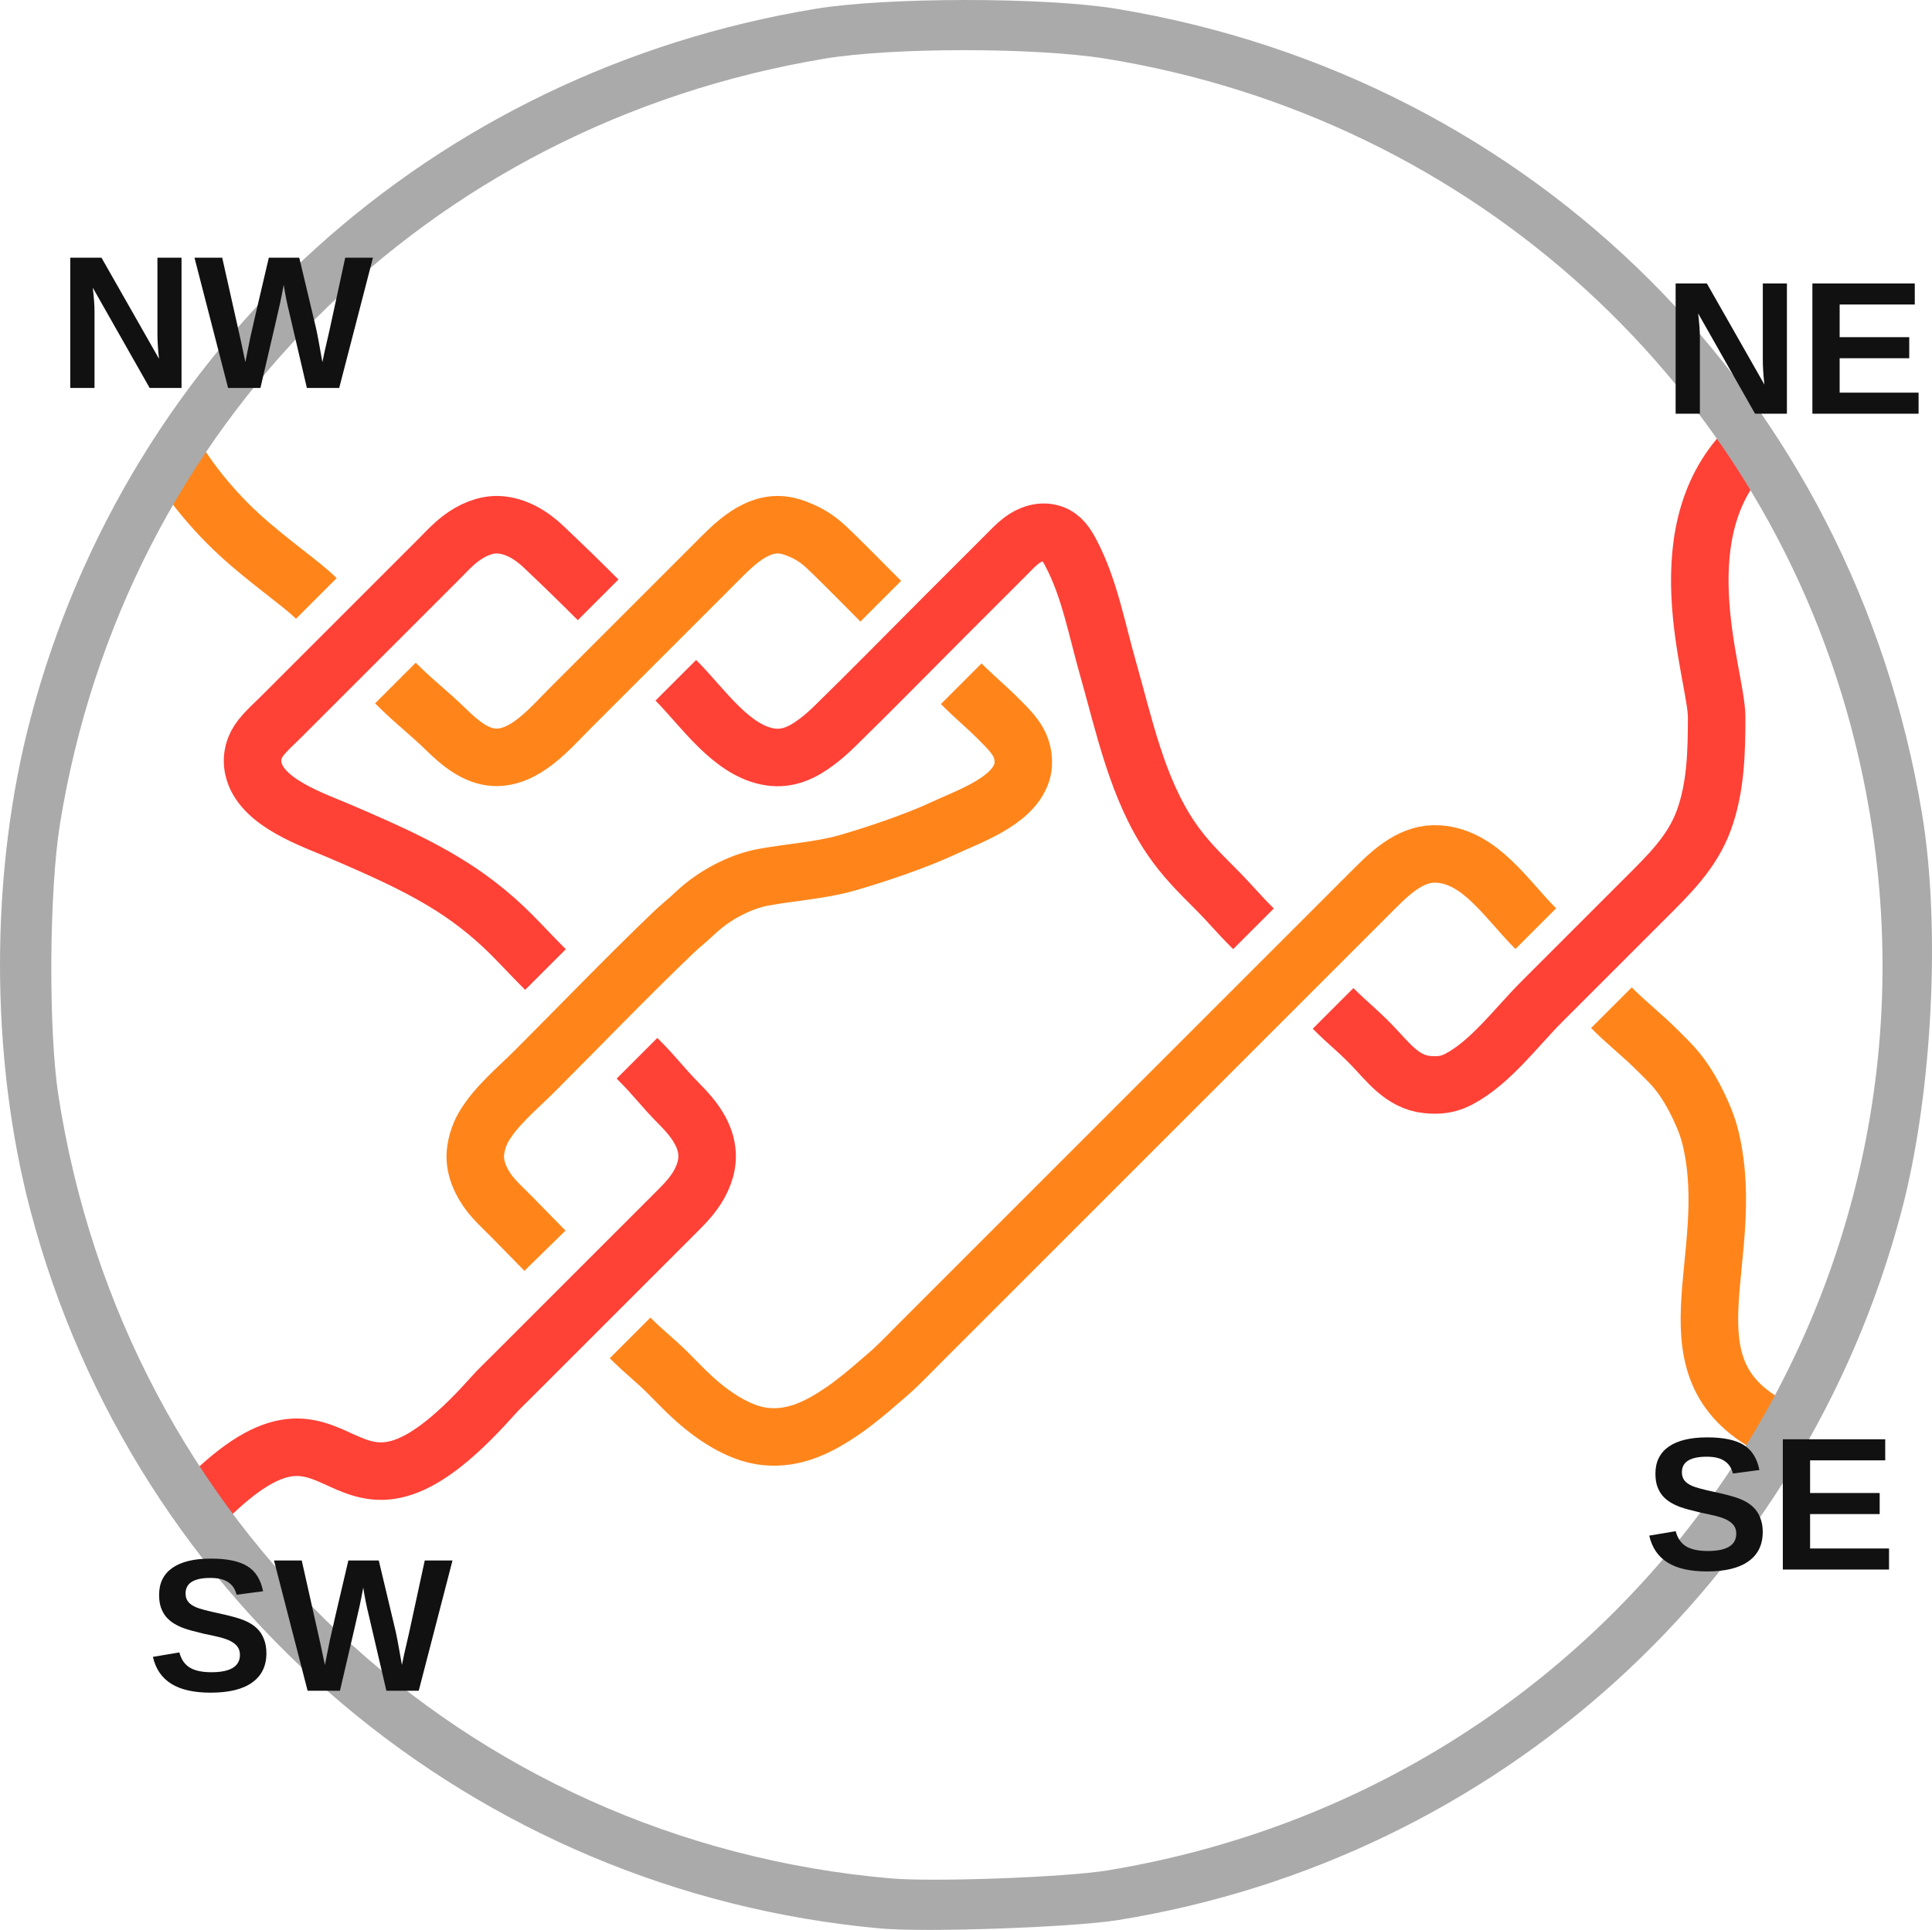
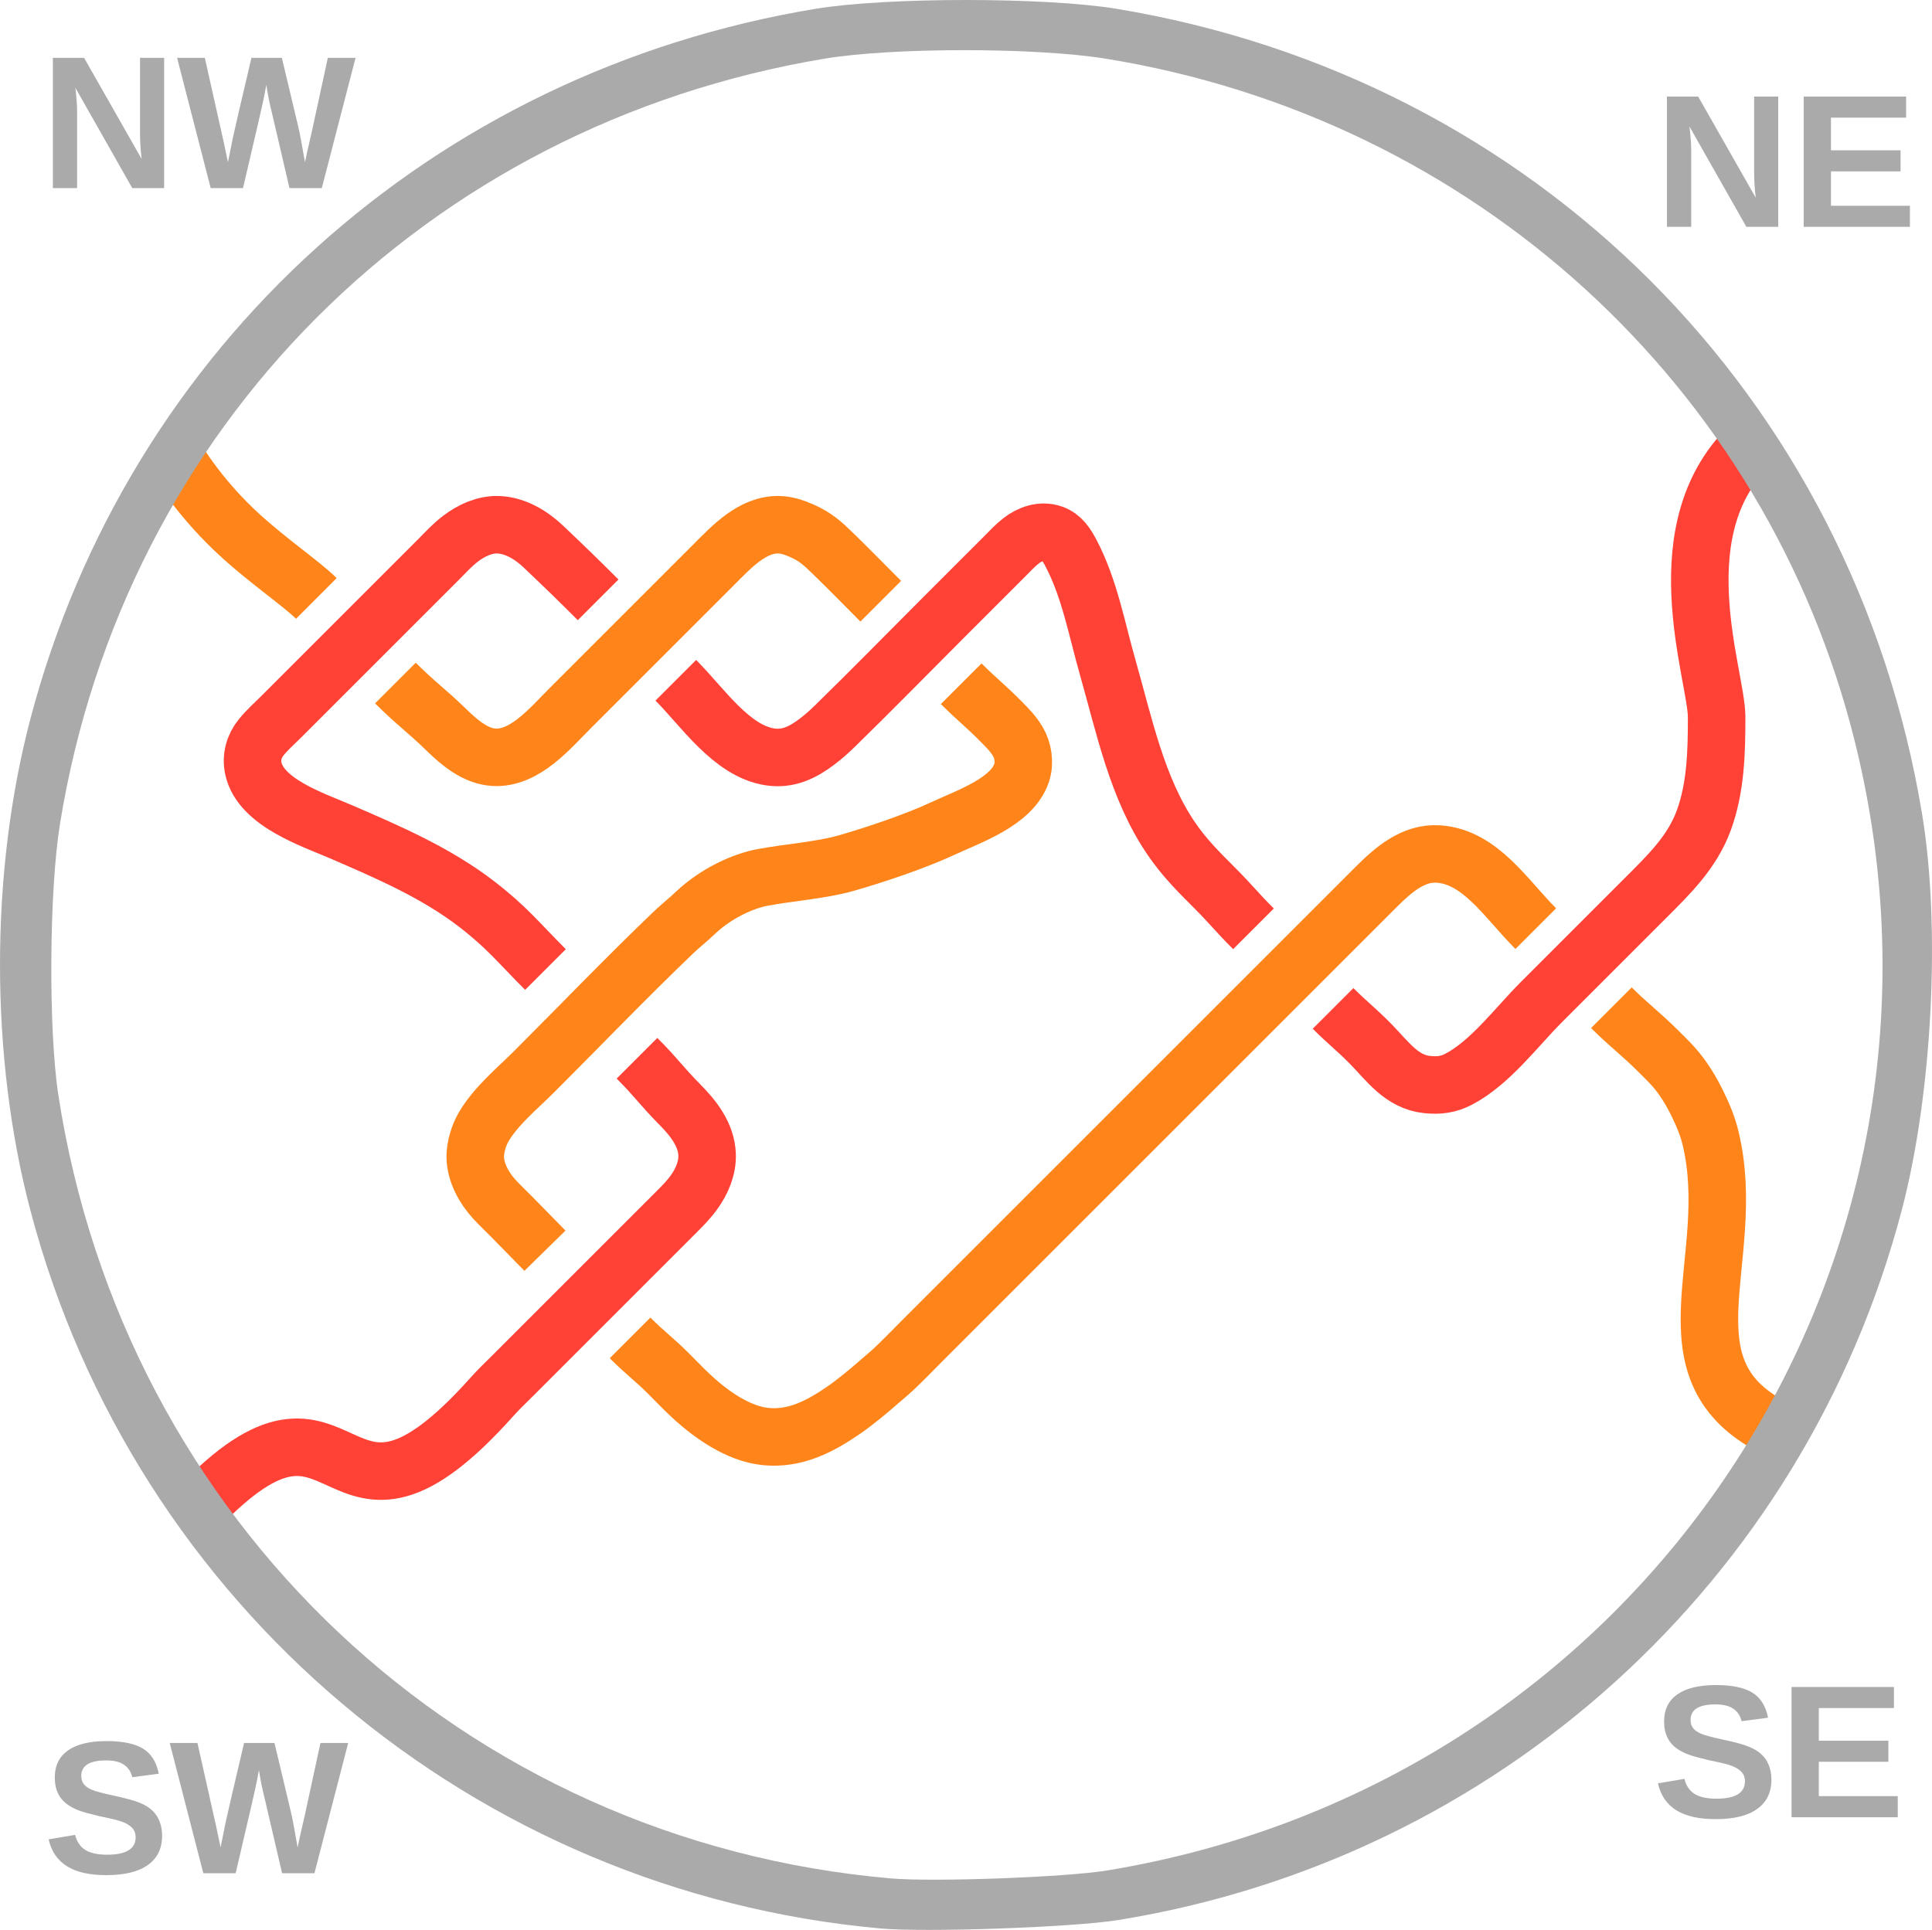
<svg xmlns="http://www.w3.org/2000/svg" viewBox="0 0 190.451 190.287" version="1.1" id="svg21826" xml:space="preserve">
  <defs id="defs21823" />
  <g id="layer1" transform="translate(-9.222851,-48.35235)">
    <g id="g137" transform="matrix(0.2211286,0,0,0.2211286,2.944805,1.078883)">
      <path class="stroke-orange" style="display:inline;fill:none;stroke:#FF851B;stroke-width:25.638;stroke-dasharray:none;stroke-opacity:1" d="m 169.409,480.631 c -6.486,-6.486 -21.246,-16.476 -34.2,-28.353 -15.889,-14.569 -26.526,-30.045 -31.812,-40.081 m 101.264,106.154 c 8.971,8.971 13.916,12.277 22.991,21.126 5.647,5.506 12.819,11.544 21,11.971 13.738,0.716 24.849,-12.805 34,-21.956 l 64,-64 c 7.728,-7.728 17.178,-18.052 29,-17.733 3.528,0.095 6.788,1.223 10,2.613 6.188,2.678 9.581,5.826 14,10.135 8.423,8.214 12.962,12.947 21.374,21.359 m 35.869,36.794 c 7.361,7.361 10.56,9.549 17.753,16.832 3.004,3.041 5.362,5.349 7.521,9 2.26,3.822 3.215,9.313 1.629,14 -4.368,12.913 -23.621,19.358 -35.146,24.742 -12.009,5.61 -30.273,11.776 -43,15.399 -11.27,3.208 -25.409,4.181 -37,6.323 -9.306,1.72 -19.459,6.829 -27,13.001 -2.152,1.761 -3.874,3.472 -6,5.37 -2.471,2.206 -4.511,3.826 -7,6.205 -20.291,19.402 -41.947,41.907 -62,61.961 -7.68,7.68 -17.348,15.555 -22.776,25 -2.114,3.679 -3.623,8.795 -3.623,13 0,7.013 3.954,14.056 8.493,19 2.821,3.073 5.082,5.116 7.907,8 l 14.673,14.981 m 37.953,38.879 c 7.089,7.089 10.387,9.153 17.374,16.14 3.517,3.517 6.313,6.482 10,9.911 8.757,8.144 20.917,16.706 33,17.919 13.257,1.331 24.377,-4.52 35,-11.855 5.066,-3.498 11.578,-8.927 16,-12.819 2.081,-1.832 3.829,-3.222 6,-5.245 4.307,-4.012 8.291,-8.202 13,-12.911 46.667,-46.667 93.333,-93.333 140,-140 l 62,-62 c 7.865,-7.862 16.749,-15.684 28,-14.909 18.71,1.288 30.192,20.101 43.374,33.283 m 33.71,35.252 c 7.82,7.82 13.164,11.619 20.916,19.374 2.412,2.413 4.572,4.474 6.826,7 4.454,4.99 7.992,10.963 10.915,17 2.411,4.981 4.337,9.671 5.604,15 12.885,54.185 -24.072,103.72 29.855,129.761" id="path137" />
      <path class="stroke-red" style="display:inline;fill:none;stroke:#FF4136;stroke-width:25.638;stroke-dasharray:none;stroke-opacity:1" d="m 810.583,410.503 c -42.221,37.457 -16.932,104.104 -16.932,122.988 0,15.703 -0.373,31.402 -5.695,46 -5.24,14.372 -15.672,24.367 -26.305,35 l -46,46 c -11.28,11.28 -22.878,27.123 -37,34.506 -4.534,2.371 -8.68,2.91 -14,2.389 -11.367,-1.112 -17.772,-10.507 -25.015,-17.896 -6.796,-6.933 -10.074,-9.163 -16.976,-16.065 m -351.103,-17.336 c -12.256,-12.256 -17.217,-18.848 -30.907,-29.363 -17.913,-13.758 -39.316,-23.03 -60,-31.954 -12.682,-5.472 -35.972,-13.044 -39.301,-28.281 -1.114,-5.097 0.304,-10.063 3.529,-14 2.898,-3.537 5.492,-5.721 8.772,-9 10.569,-10.569 21.59,-21.59 32,-32 12.311,-12.311 25.366,-25.366 38,-38 3.614,-3.614 6.059,-6.439 10,-9.471 4.949,-3.807 11.072,-6.531 17,-6.255 7.596,0.355 14.591,4.621 20,9.765 9.846,9.364 14.753,14.096 24.374,23.717 m 34.636,35.869 c 11.922,11.922 24.762,31.534 41.991,34.161 7.939,1.21 14.448,-1.844 21,-6.827 3.059,-2.327 5.138,-4.183 8,-6.975 15.785,-15.397 33.3,-33.285 49,-48.985 8.542,-8.542 18.622,-18.636 27,-27 2.445,-2.441 4.301,-4.522 7,-6.606 3.774,-2.913 8.971,-4.886 13.985,-3.116 4.103,1.449 6.29,5.03 8.23,8.721 8.231,15.667 11.48,33.873 16.363,51 7.325,25.693 13.029,53.709 28.167,76 5.815,8.562 12.061,14.808 19.254,22 7.849,7.849 9.628,10.553 17.523,18.449 M 116.196,886.706 c 69.34,-73.102 58.451,31.773 131.63,-50.215 3.04,-3.406 5.388,-5.562 8.826,-9 l 33,-33 20,-20 c 6.446,-6.446 13.657,-13.627 19.999,-20 2.995,-3.009 5.54,-5.511 8.073,-9 3.59,-4.945 6.14,-10.914 5.881,-17 -0.371,-8.719 -6.011,-15.981 -11.957,-22 -8.893,-9.003 -10.324,-11.87 -19.286,-20.832" id="path137-6" />
    </g>
    <path class="fill-comment" style="display:inline;fill:#AAAAAA;fill-opacity:1;stroke:none;stroke-width:0.353;stroke-opacity:1" d="M 95.987,238.496 C 55.967,234.87 22.49,206.592 12.233,167.749 c -4.013,-15.198 -4.013,-33.368 0,-48.566 9.679,-36.655 39.637,-63.734 77.404,-69.965 6.992,-1.154 22.642,-1.154 29.633,0 41.257,6.807 72.624,38.175 79.432,79.432 1.85,11.211 0.998,27.642 -2.028,39.1 -9.657,36.57 -39.811,63.872 -77.228,69.921 -4.454,0.72 -18.982,1.232 -23.46,0.826 z m 22.401,-5.72 c 52.755,-8.696 86.477,-59.58 73.701,-111.214 -8.705,-35.184 -37.597,-61.553 -73.878,-67.425 -6.899,-1.117 -21.007,-1.118 -27.693,-0.002 -39.313,6.559 -69.068,36.348 -75.385,75.472 -1.068,6.615 -1.147,20.3 -0.155,26.737 6.488,42.08 39.945,73.561 82.067,77.22 4.23,0.367 17.254,-0.113 21.343,-0.787 z" id="path21850" />
-     <text xml:space="preserve" class="fill-foreground" style="font-style:normal;font-variant:normal;font-weight:bold;font-stretch:normal;font-size:18.667px;line-height:1.25;font-family:Arial;-inkscape-font-specification:'Arial Bold';fill:#111111;fill-opacity:1;stroke:none" x="14.898" y="86.607" id="text1">
-       <tspan id="tspan1" x="14.898" class="fill-foreground" y="86.607" style="font-style:normal;font-variant:normal;font-weight:bold;font-stretch:normal;font-size:18.667px;font-family:Arial;-inkscape-font-specification:'Arial Bold';fill:#111111;fill-opacity:1">NW</tspan>
+     <text xml:space="preserve" class="fill-foreground" style="font-style:normal;font-variant:normal;font-weight:bold;font-stretch:normal;font-size:18.667px;line-height:1.25;font-family:Arial;-inkscape-font-specification:'Arial Bold';fill:#aaaaaa;fill-opacity:1;stroke:none" x="13.185" y="66.899" id="text1">
+       <tspan id="tspan1" x="13.185" class="fill-foreground" y="66.899" style="font-style:normal;font-variant:normal;font-weight:bold;font-stretch:normal;font-size:18.667px;font-family:Arial;-inkscape-font-specification:'Arial Bold';fill:#aaaaaa;fill-opacity:1">NW</tspan>
    </text>
-     <text xml:space="preserve" style="font-style:normal;font-variant:normal;font-weight:bold;font-stretch:normal;font-size:18.667px;line-height:1.25;font-family:Arial;-inkscape-font-specification:'Arial Bold';fill:#111111;fill-opacity:1;stroke:none" x="23.767" y="215.061" id="text1-8" class="fill-foreground">
-       <tspan id="tspan1-46" class="fill-foreground" x="23.767" y="215.061" style="font-style:normal;font-variant:normal;font-weight:bold;font-stretch:normal;font-size:18.667px;font-family:Arial;-inkscape-font-specification:'Arial Bold';fill:#111111;fill-opacity:1">SW</tspan>
+     <text xml:space="preserve" style="font-style:normal;font-variant:normal;font-weight:bold;font-stretch:normal;font-size:18.667px;line-height:1.25;font-family:Arial;-inkscape-font-specification:'Arial Bold';fill:#aaaaaa;fill-opacity:1;stroke:none" x="13.485" y="233.056" id="text1-8" class="fill-foreground">
+       <tspan id="tspan1-46" class="fill-foreground" x="13.485" y="233.056" style="font-style:normal;font-variant:normal;font-weight:bold;font-stretch:normal;font-size:18.667px;font-family:Arial;-inkscape-font-specification:'Arial Bold';fill:#aaaaaa;fill-opacity:1">SW</tspan>
    </text>
-     <text xml:space="preserve" style="font-style:normal;font-variant:normal;font-weight:bold;font-stretch:normal;font-size:18.667px;line-height:1.25;font-family:Arial;-inkscape-font-specification:'Arial Bold';fill:#111111;fill-opacity:1;stroke:none" x="171.268" y="203.111" id="text1-8-4" class="fill-foreground">
-       <tspan id="tspan1-46-1" class="fill-foreground" x="171.268" y="203.111" style="font-style:normal;font-variant:normal;font-weight:bold;font-stretch:normal;font-size:18.667px;font-family:Arial;-inkscape-font-specification:'Arial Bold';fill:#111111;fill-opacity:1">SE</tspan>
+     <text xml:space="preserve" style="font-style:normal;font-variant:normal;font-weight:bold;font-stretch:normal;font-size:18.667px;line-height:1.25;font-family:Arial;-inkscape-font-specification:'Arial Bold';fill:#aaaaaa;fill-opacity:1;stroke:none" x="172.125" y="227.532" id="text1-8-4" class="fill-foreground">
+       <tspan id="tspan1-46-1" class="fill-foreground" x="172.125" y="227.532" style="font-style:normal;font-variant:normal;font-weight:bold;font-stretch:normal;font-size:18.667px;font-family:Arial;-inkscape-font-specification:'Arial Bold';fill:#aaaaaa;fill-opacity:1">SE</tspan>
    </text>
-     <text xml:space="preserve" style="font-style:normal;font-variant:normal;font-weight:bold;font-stretch:normal;font-size:18.667px;line-height:1.25;font-family:Arial;-inkscape-font-specification:'Arial Bold';fill:#111111;fill-opacity:1;stroke:none" x="173.154" y="89.143" id="text1-1" class="fill-foreground">
-       <tspan id="tspan1-4" class="fill-foreground" x="173.154" y="89.143" style="font-style:normal;font-variant:normal;font-weight:bold;font-stretch:normal;font-size:18.667px;font-family:Arial;-inkscape-font-specification:'Arial Bold';fill:#111111;fill-opacity:1">NE</tspan>
+     <text xml:space="preserve" style="font-style:normal;font-variant:normal;font-weight:bold;font-stretch:normal;font-size:18.667px;line-height:1.25;font-family:Arial;-inkscape-font-specification:'Arial Bold';fill:#aaaaaa;fill-opacity:1;stroke:none" x="172.297" y="70.72" id="text1-1" class="fill-foreground">
+       <tspan id="tspan1-4" class="fill-foreground" x="172.297" y="70.72" style="font-style:normal;font-variant:normal;font-weight:bold;font-stretch:normal;font-size:18.667px;font-family:Arial;-inkscape-font-specification:'Arial Bold';fill:#aaaaaa;fill-opacity:1">NE</tspan>
    </text>
  </g>
</svg>
